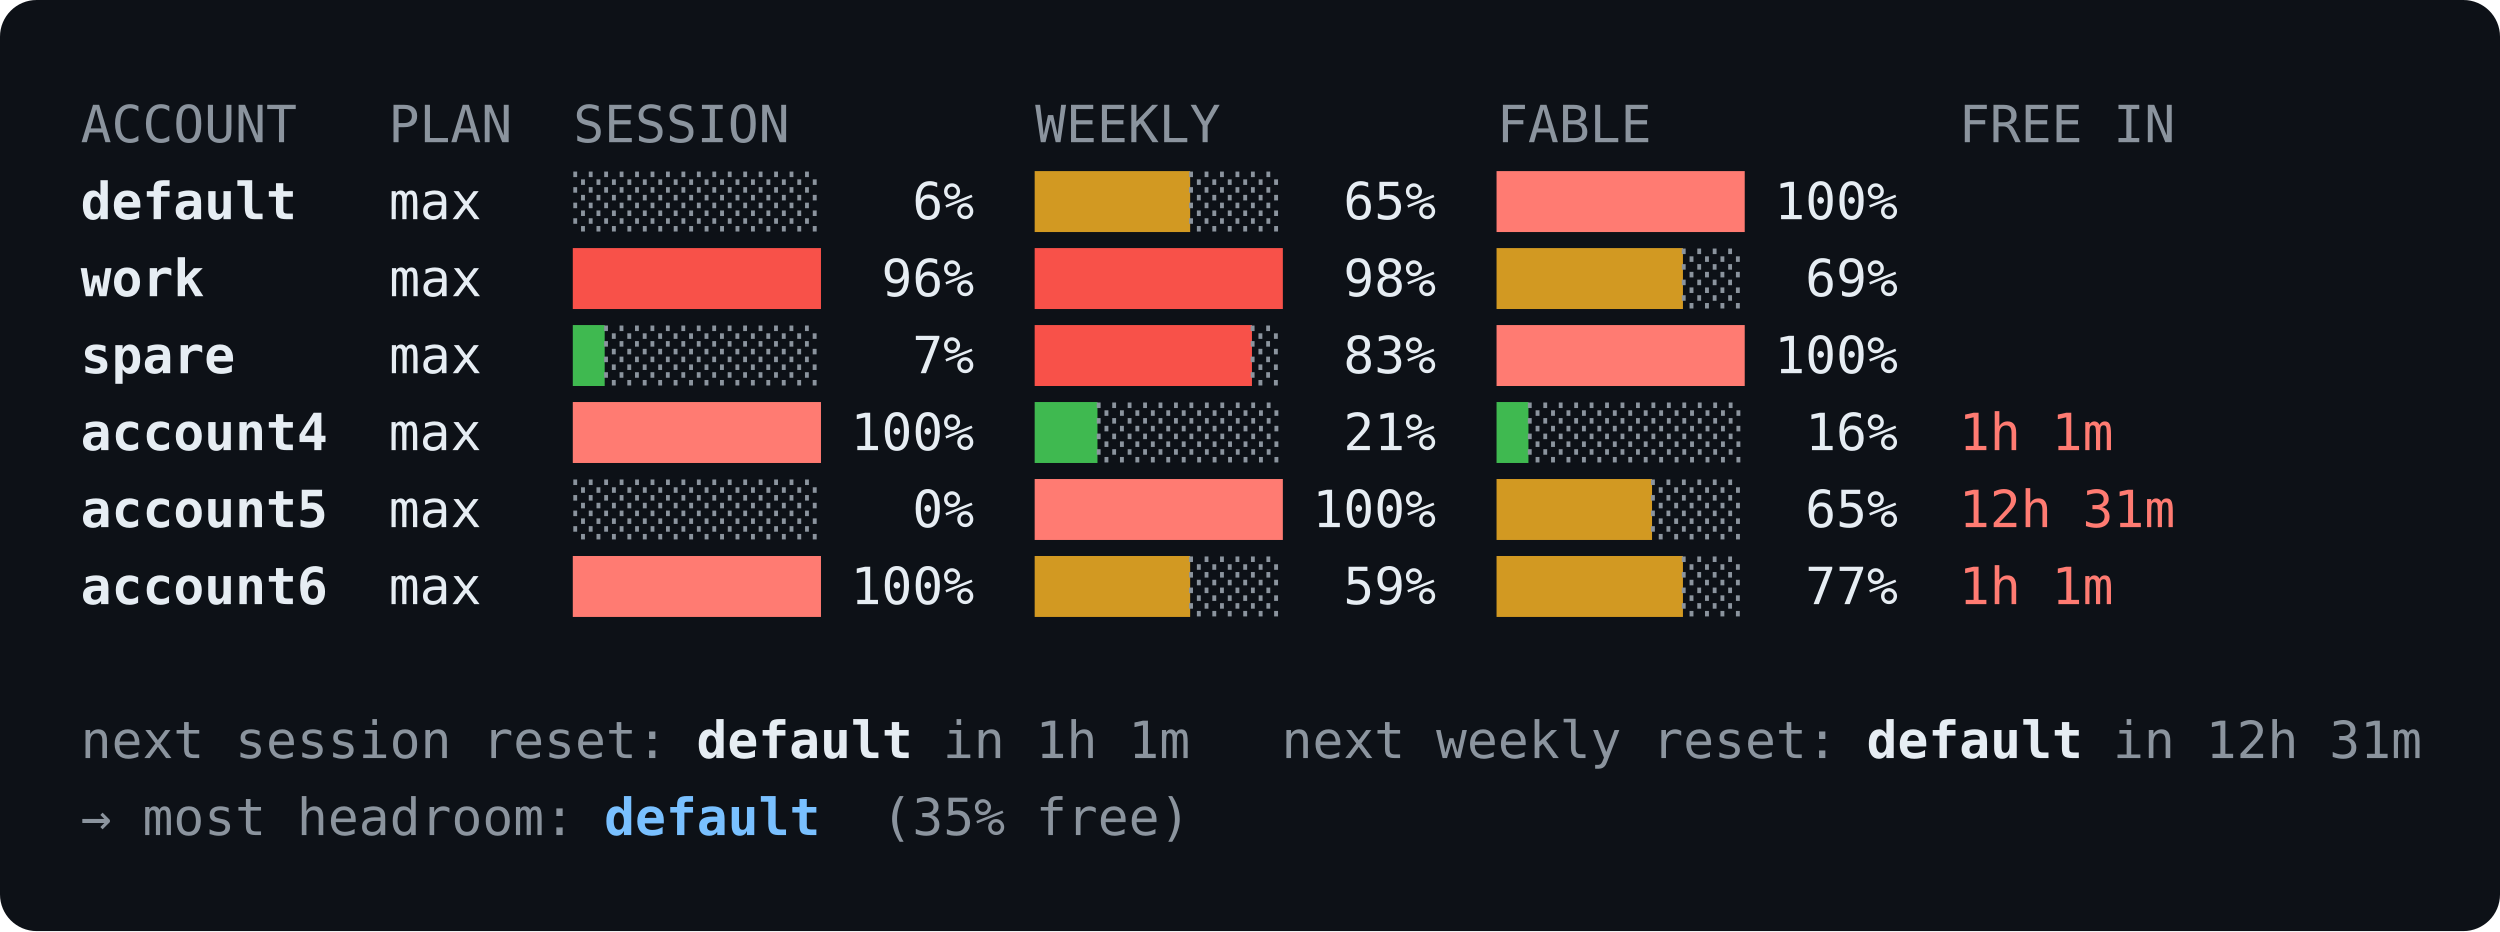
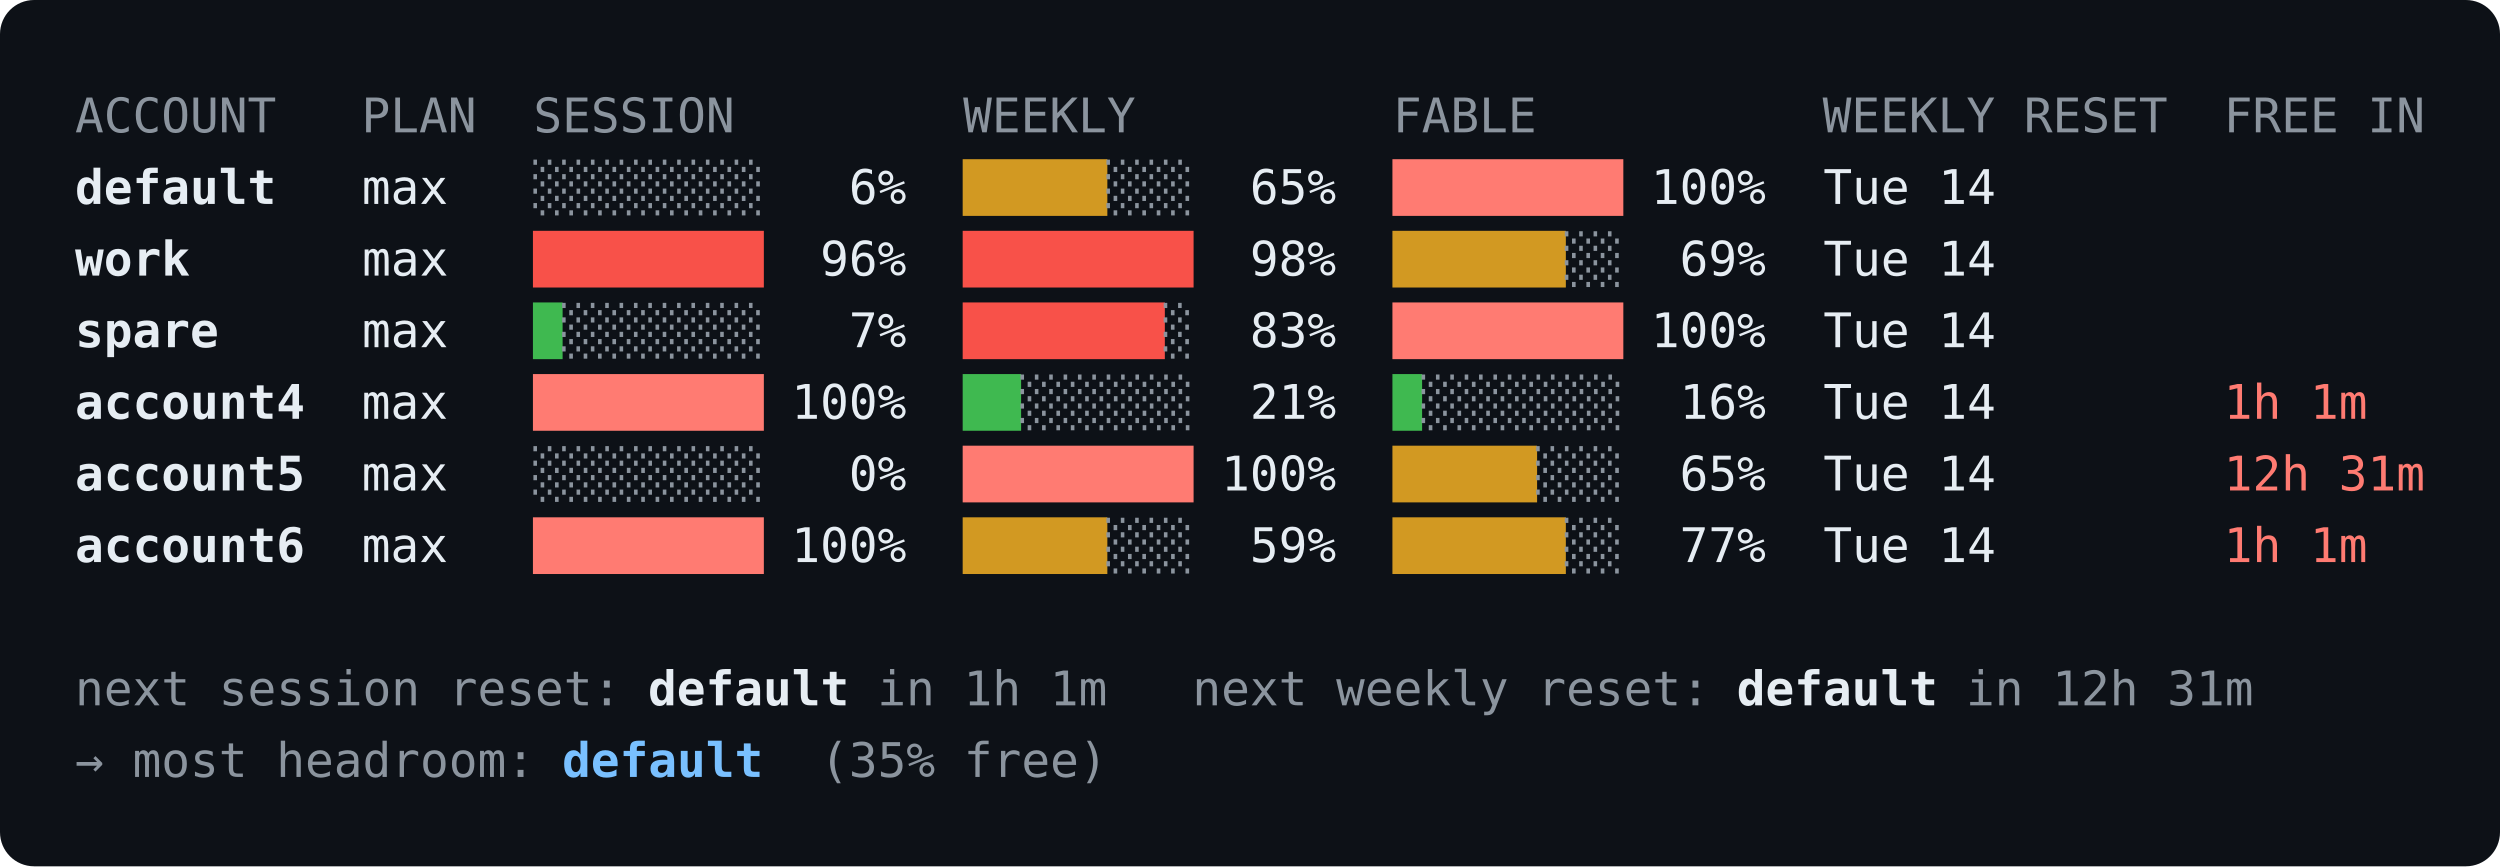
- <svg xmlns="http://www.w3.org/2000/svg" width="682" height="254" viewBox="0 0 682 254" role="img" aria-label="cclimits terminal output">
-   <rect width="682" height="254" rx="10" fill="#0d1117" />
+ <svg xmlns="http://www.w3.org/2000/svg" width="733" height="254" viewBox="0 0 733 254" role="img" aria-label="cclimits terminal output">
+   <rect width="733" height="254" rx="10" fill="#0d1117" />
  <g font-family="ui-monospace,SFMono-Regular,Menlo,Consolas,monospace" font-size="14">
    <text x="22.0" y="38.8" fill="#8b949e" xml:space="preserve">ACCOUNT </text>
    <text x="106.0" y="38.8" fill="#8b949e" xml:space="preserve">PLAN</text>
    <text x="156.4" y="38.8" fill="#8b949e" xml:space="preserve">SESSION      </text>
    <text x="282.4" y="38.8" fill="#8b949e" xml:space="preserve">WEEKLY       </text>
    <text x="408.4" y="38.8" fill="#8b949e" xml:space="preserve">FABLE        </text>
-     <text x="534.4" y="38.8" fill="#8b949e" xml:space="preserve">FREE IN</text>
+     <text x="534.4" y="38.8" fill="#8b949e" xml:space="preserve">WEEKLY RESET</text>
+     <text x="652.0" y="38.8" fill="#8b949e" xml:space="preserve">FREE IN</text>
    <text x="22.0" y="59.8" fill="#e6edf3" font-weight="600" xml:space="preserve">default</text>
    <text x="80.8" y="59.8" fill="#e6edf3" xml:space="preserve">   max   </text>
    <text x="156.4" y="59.8" fill="#8b949e" xml:space="preserve">░░░░░░░░</text>
    <text x="223.6" y="59.8" fill="#e6edf3" xml:space="preserve">   6%  </text>
    <text x="282.4" y="59.8" fill="#d29922" xml:space="preserve">█████</text>
    <text x="324.4" y="59.8" fill="#8b949e" xml:space="preserve">░░░</text>
    <text x="349.6" y="59.8" fill="#e6edf3" xml:space="preserve">  65%  </text>
    <text x="408.4" y="59.8" fill="#ff7b72" xml:space="preserve">████████</text>
-     <text x="475.6" y="59.8" fill="#e6edf3" xml:space="preserve"> 100%         </text>
+     <text x="475.6" y="59.8" fill="#e6edf3" xml:space="preserve"> 100%  Tue 14               </text>
    <text x="22.0" y="80.8" fill="#e6edf3" font-weight="600" xml:space="preserve">work</text>
    <text x="55.6" y="80.8" fill="#e6edf3" xml:space="preserve">      max   </text>
    <text x="156.4" y="80.8" fill="#f85149" xml:space="preserve">████████</text>
    <text x="223.6" y="80.8" fill="#e6edf3" xml:space="preserve">  96%  </text>
    <text x="282.4" y="80.8" fill="#f85149" xml:space="preserve">████████</text>
    <text x="349.6" y="80.8" fill="#e6edf3" xml:space="preserve">  98%  </text>
    <text x="408.4" y="80.8" fill="#d29922" xml:space="preserve">██████</text>
    <text x="458.8" y="80.8" fill="#8b949e" xml:space="preserve">░░</text>
-     <text x="475.6" y="80.8" fill="#e6edf3" xml:space="preserve">  69%         </text>
+     <text x="475.6" y="80.8" fill="#e6edf3" xml:space="preserve">  69%  Tue 14               </text>
    <text x="22.0" y="101.8" fill="#e6edf3" font-weight="600" xml:space="preserve">spare</text>
    <text x="64.0" y="101.8" fill="#e6edf3" xml:space="preserve">     max   </text>
    <text x="156.4" y="101.8" fill="#3fb950" xml:space="preserve">█</text>
    <text x="164.8" y="101.8" fill="#8b949e" xml:space="preserve">░░░░░░░</text>
    <text x="223.6" y="101.8" fill="#e6edf3" xml:space="preserve">   7%  </text>
    <text x="282.4" y="101.8" fill="#f85149" xml:space="preserve">███████</text>
    <text x="341.2" y="101.8" fill="#8b949e" xml:space="preserve">░</text>
    <text x="349.6" y="101.8" fill="#e6edf3" xml:space="preserve">  83%  </text>
    <text x="408.4" y="101.8" fill="#ff7b72" xml:space="preserve">████████</text>
-     <text x="475.6" y="101.8" fill="#e6edf3" xml:space="preserve"> 100%         </text>
+     <text x="475.6" y="101.8" fill="#e6edf3" xml:space="preserve"> 100%  Tue 14               </text>
    <text x="22.0" y="122.8" fill="#e6edf3" font-weight="600" xml:space="preserve">account4</text>
    <text x="89.2" y="122.8" fill="#e6edf3" xml:space="preserve">  max   </text>
    <text x="156.4" y="122.8" fill="#ff7b72" xml:space="preserve">████████</text>
    <text x="223.6" y="122.8" fill="#e6edf3" xml:space="preserve"> 100%  </text>
    <text x="282.4" y="122.8" fill="#3fb950" xml:space="preserve">██</text>
    <text x="299.2" y="122.8" fill="#8b949e" xml:space="preserve">░░░░░░</text>
    <text x="349.6" y="122.8" fill="#e6edf3" xml:space="preserve">  21%  </text>
    <text x="408.4" y="122.8" fill="#3fb950" xml:space="preserve">█</text>
    <text x="416.8" y="122.8" fill="#8b949e" xml:space="preserve">░░░░░░░</text>
-     <text x="475.6" y="122.8" fill="#e6edf3" xml:space="preserve">  16%  </text>
-     <text x="534.4" y="122.8" fill="#ff7b72" xml:space="preserve">1h 1m</text>
+     <text x="475.6" y="122.8" fill="#e6edf3" xml:space="preserve">  16%  Tue 14        </text>
+     <text x="652.0" y="122.8" fill="#ff7b72" xml:space="preserve">1h 1m</text>
    <text x="22.0" y="143.8" fill="#e6edf3" font-weight="600" xml:space="preserve">account5</text>
    <text x="89.2" y="143.8" fill="#e6edf3" xml:space="preserve">  max   </text>
    <text x="156.4" y="143.8" fill="#8b949e" xml:space="preserve">░░░░░░░░</text>
    <text x="223.6" y="143.8" fill="#e6edf3" xml:space="preserve">   0%  </text>
    <text x="282.4" y="143.8" fill="#ff7b72" xml:space="preserve">████████</text>
    <text x="349.6" y="143.8" fill="#e6edf3" xml:space="preserve"> 100%  </text>
    <text x="408.4" y="143.8" fill="#d29922" xml:space="preserve">█████</text>
    <text x="450.4" y="143.8" fill="#8b949e" xml:space="preserve">░░░</text>
-     <text x="475.6" y="143.8" fill="#e6edf3" xml:space="preserve">  65%  </text>
-     <text x="534.4" y="143.8" fill="#ff7b72" xml:space="preserve">12h 31m</text>
+     <text x="475.6" y="143.8" fill="#e6edf3" xml:space="preserve">  65%  Tue 14        </text>
+     <text x="652.0" y="143.8" fill="#ff7b72" xml:space="preserve">12h 31m</text>
    <text x="22.0" y="164.8" fill="#e6edf3" font-weight="600" xml:space="preserve">account6</text>
    <text x="89.2" y="164.8" fill="#e6edf3" xml:space="preserve">  max   </text>
    <text x="156.4" y="164.8" fill="#ff7b72" xml:space="preserve">████████</text>
    <text x="223.6" y="164.8" fill="#e6edf3" xml:space="preserve"> 100%  </text>
    <text x="282.4" y="164.8" fill="#d29922" xml:space="preserve">█████</text>
    <text x="324.4" y="164.8" fill="#8b949e" xml:space="preserve">░░░</text>
    <text x="349.6" y="164.8" fill="#e6edf3" xml:space="preserve">  59%  </text>
    <text x="408.4" y="164.8" fill="#d29922" xml:space="preserve">██████</text>
    <text x="458.8" y="164.8" fill="#8b949e" xml:space="preserve">░░</text>
-     <text x="475.6" y="164.8" fill="#e6edf3" xml:space="preserve">  77%  </text>
-     <text x="534.4" y="164.8" fill="#ff7b72" xml:space="preserve">1h 1m</text>
+     <text x="475.6" y="164.8" fill="#e6edf3" xml:space="preserve">  77%  Tue 14        </text>
+     <text x="652.0" y="164.8" fill="#ff7b72" xml:space="preserve">1h 1m</text>
    <text x="22.0" y="206.8" fill="#8b949e" xml:space="preserve">next session reset: </text>
    <text x="190.0" y="206.8" fill="#e6edf3" font-weight="600" xml:space="preserve">default</text>
    <text x="248.8" y="206.8" fill="#8b949e" xml:space="preserve"> in 1h 1m</text>
    <text x="349.6" y="206.8" fill="#8b949e" xml:space="preserve">next weekly reset: </text>
    <text x="509.2" y="206.8" fill="#e6edf3" font-weight="600" xml:space="preserve">default</text>
    <text x="568.0" y="206.8" fill="#8b949e" xml:space="preserve"> in 12h 31m</text>
    <text x="22.0" y="227.8" fill="#8b949e" xml:space="preserve">→ most headroom: </text>
    <text x="164.8" y="227.8" fill="#79c0ff" font-weight="600" xml:space="preserve">default</text>
    <text x="223.6" y="227.8" fill="#8b949e" xml:space="preserve">  (35% free)</text>
  </g>
</svg>
